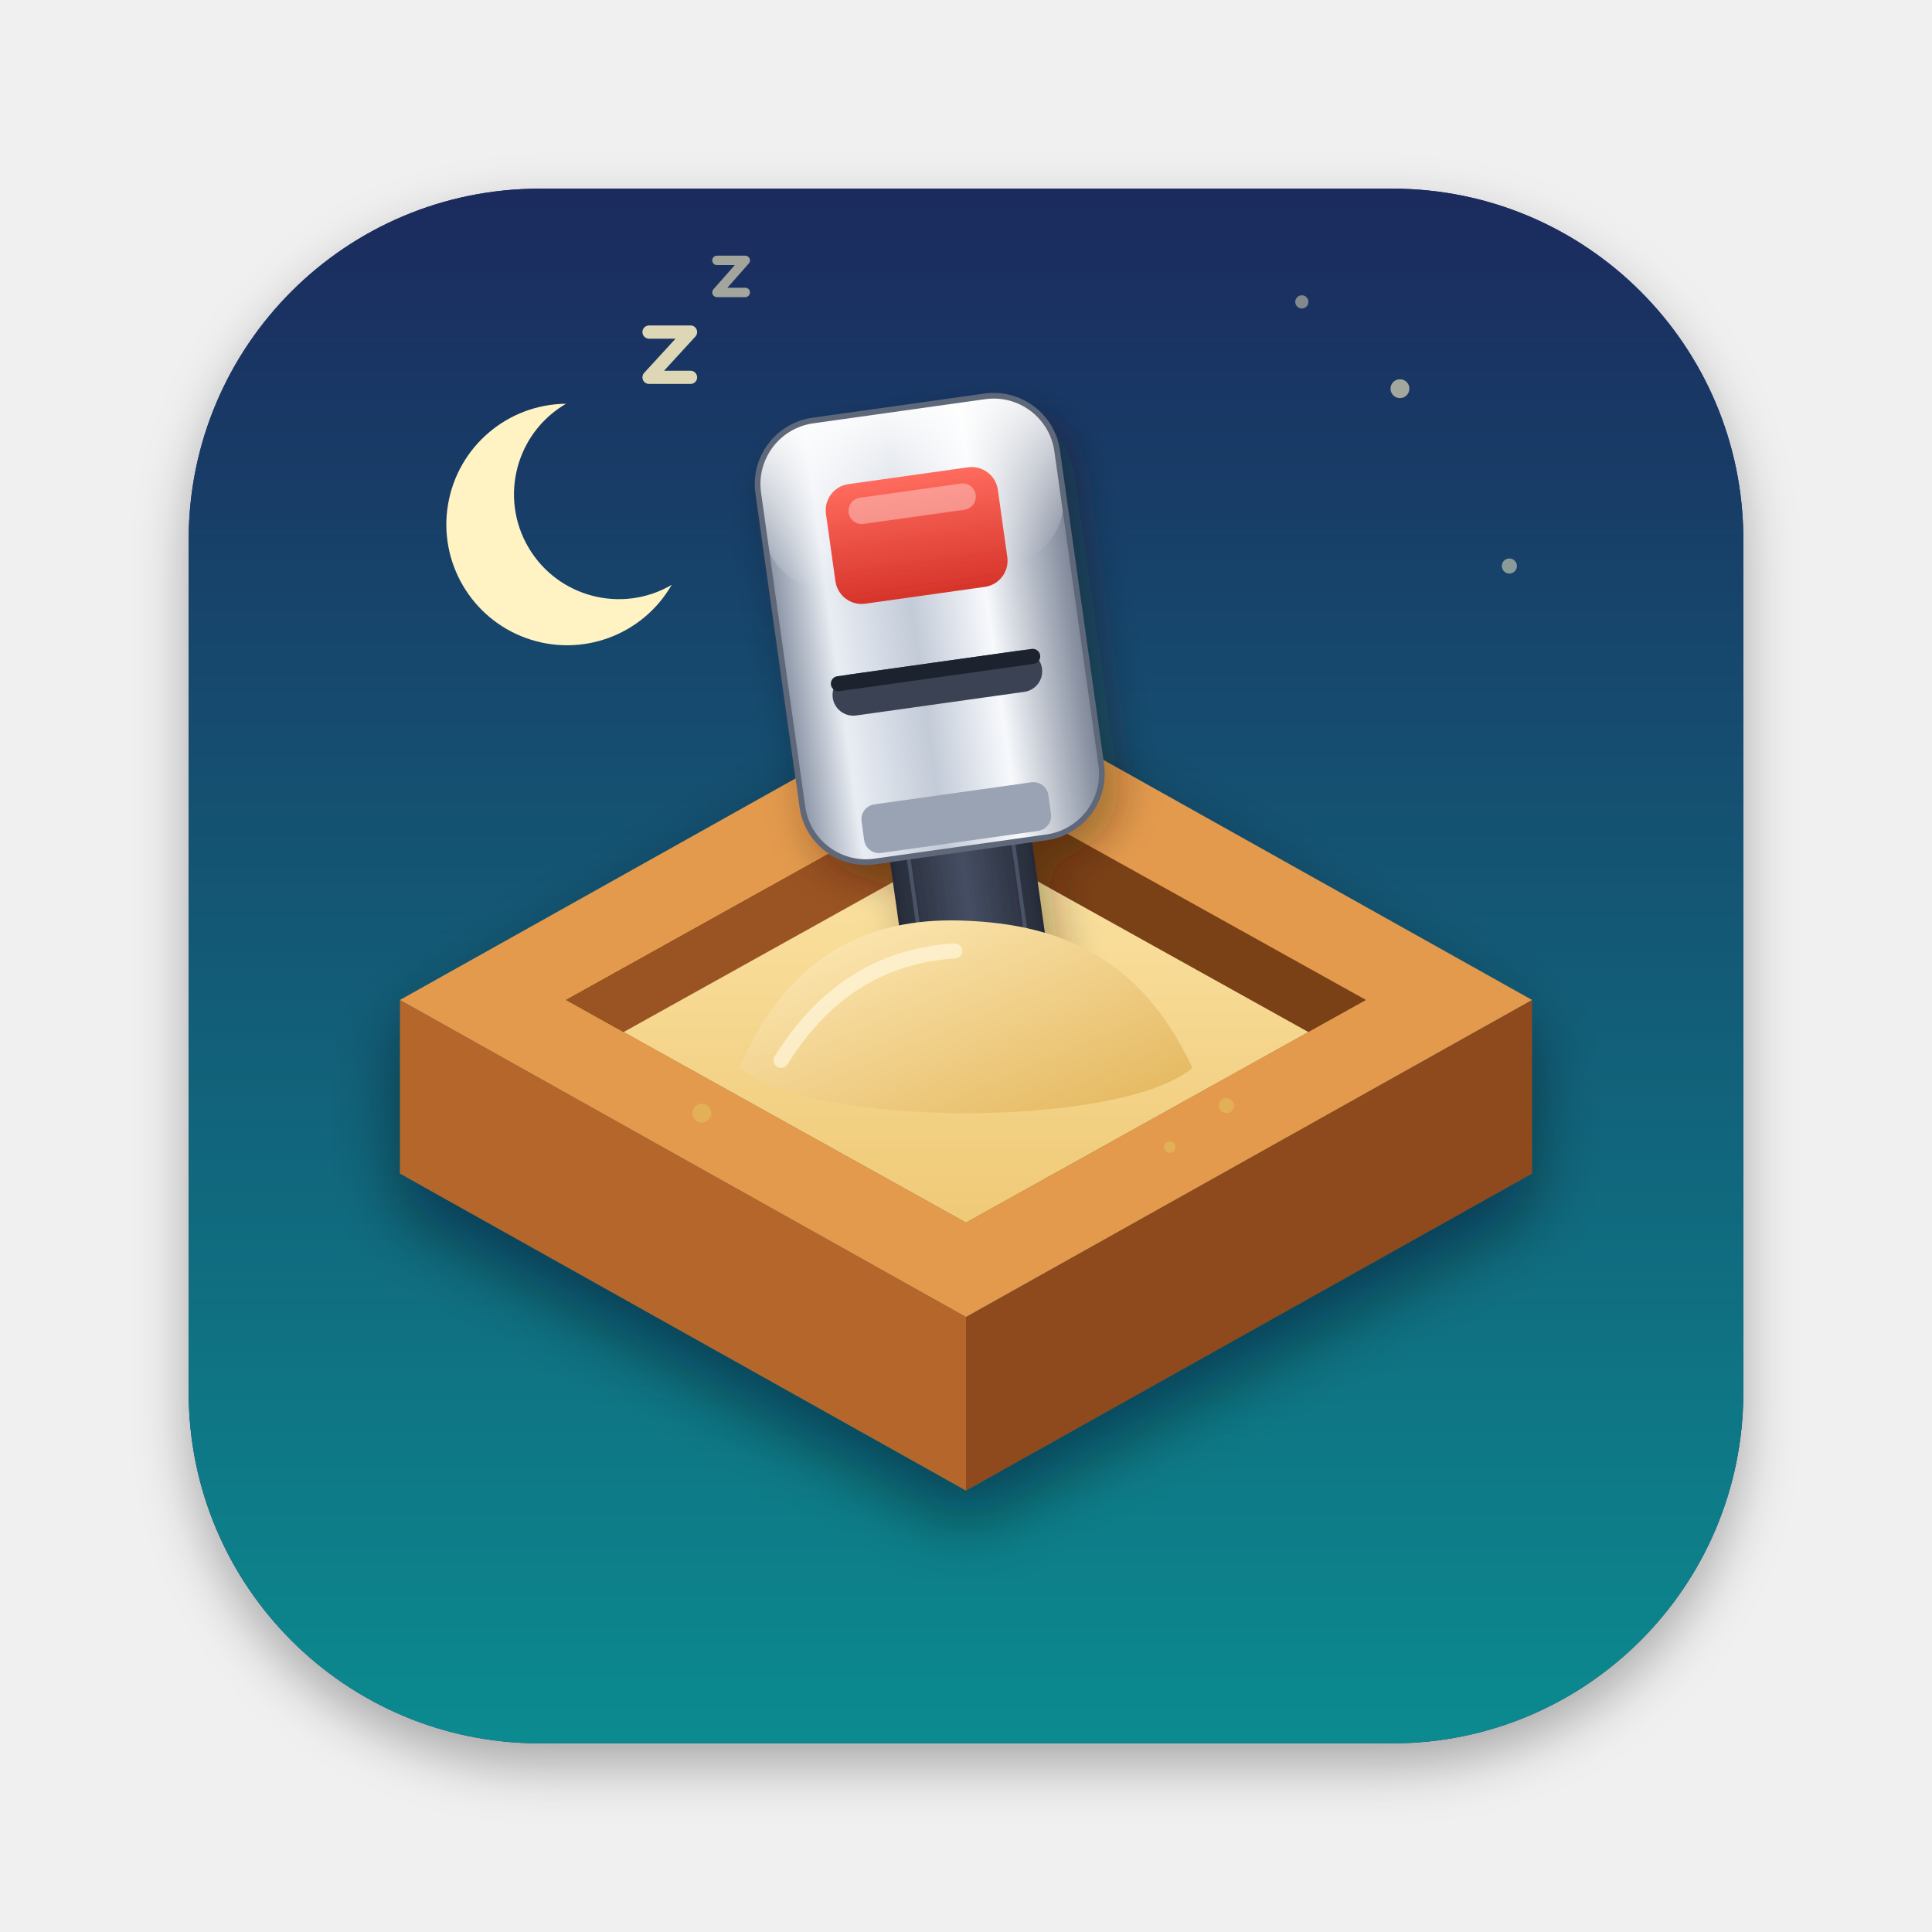
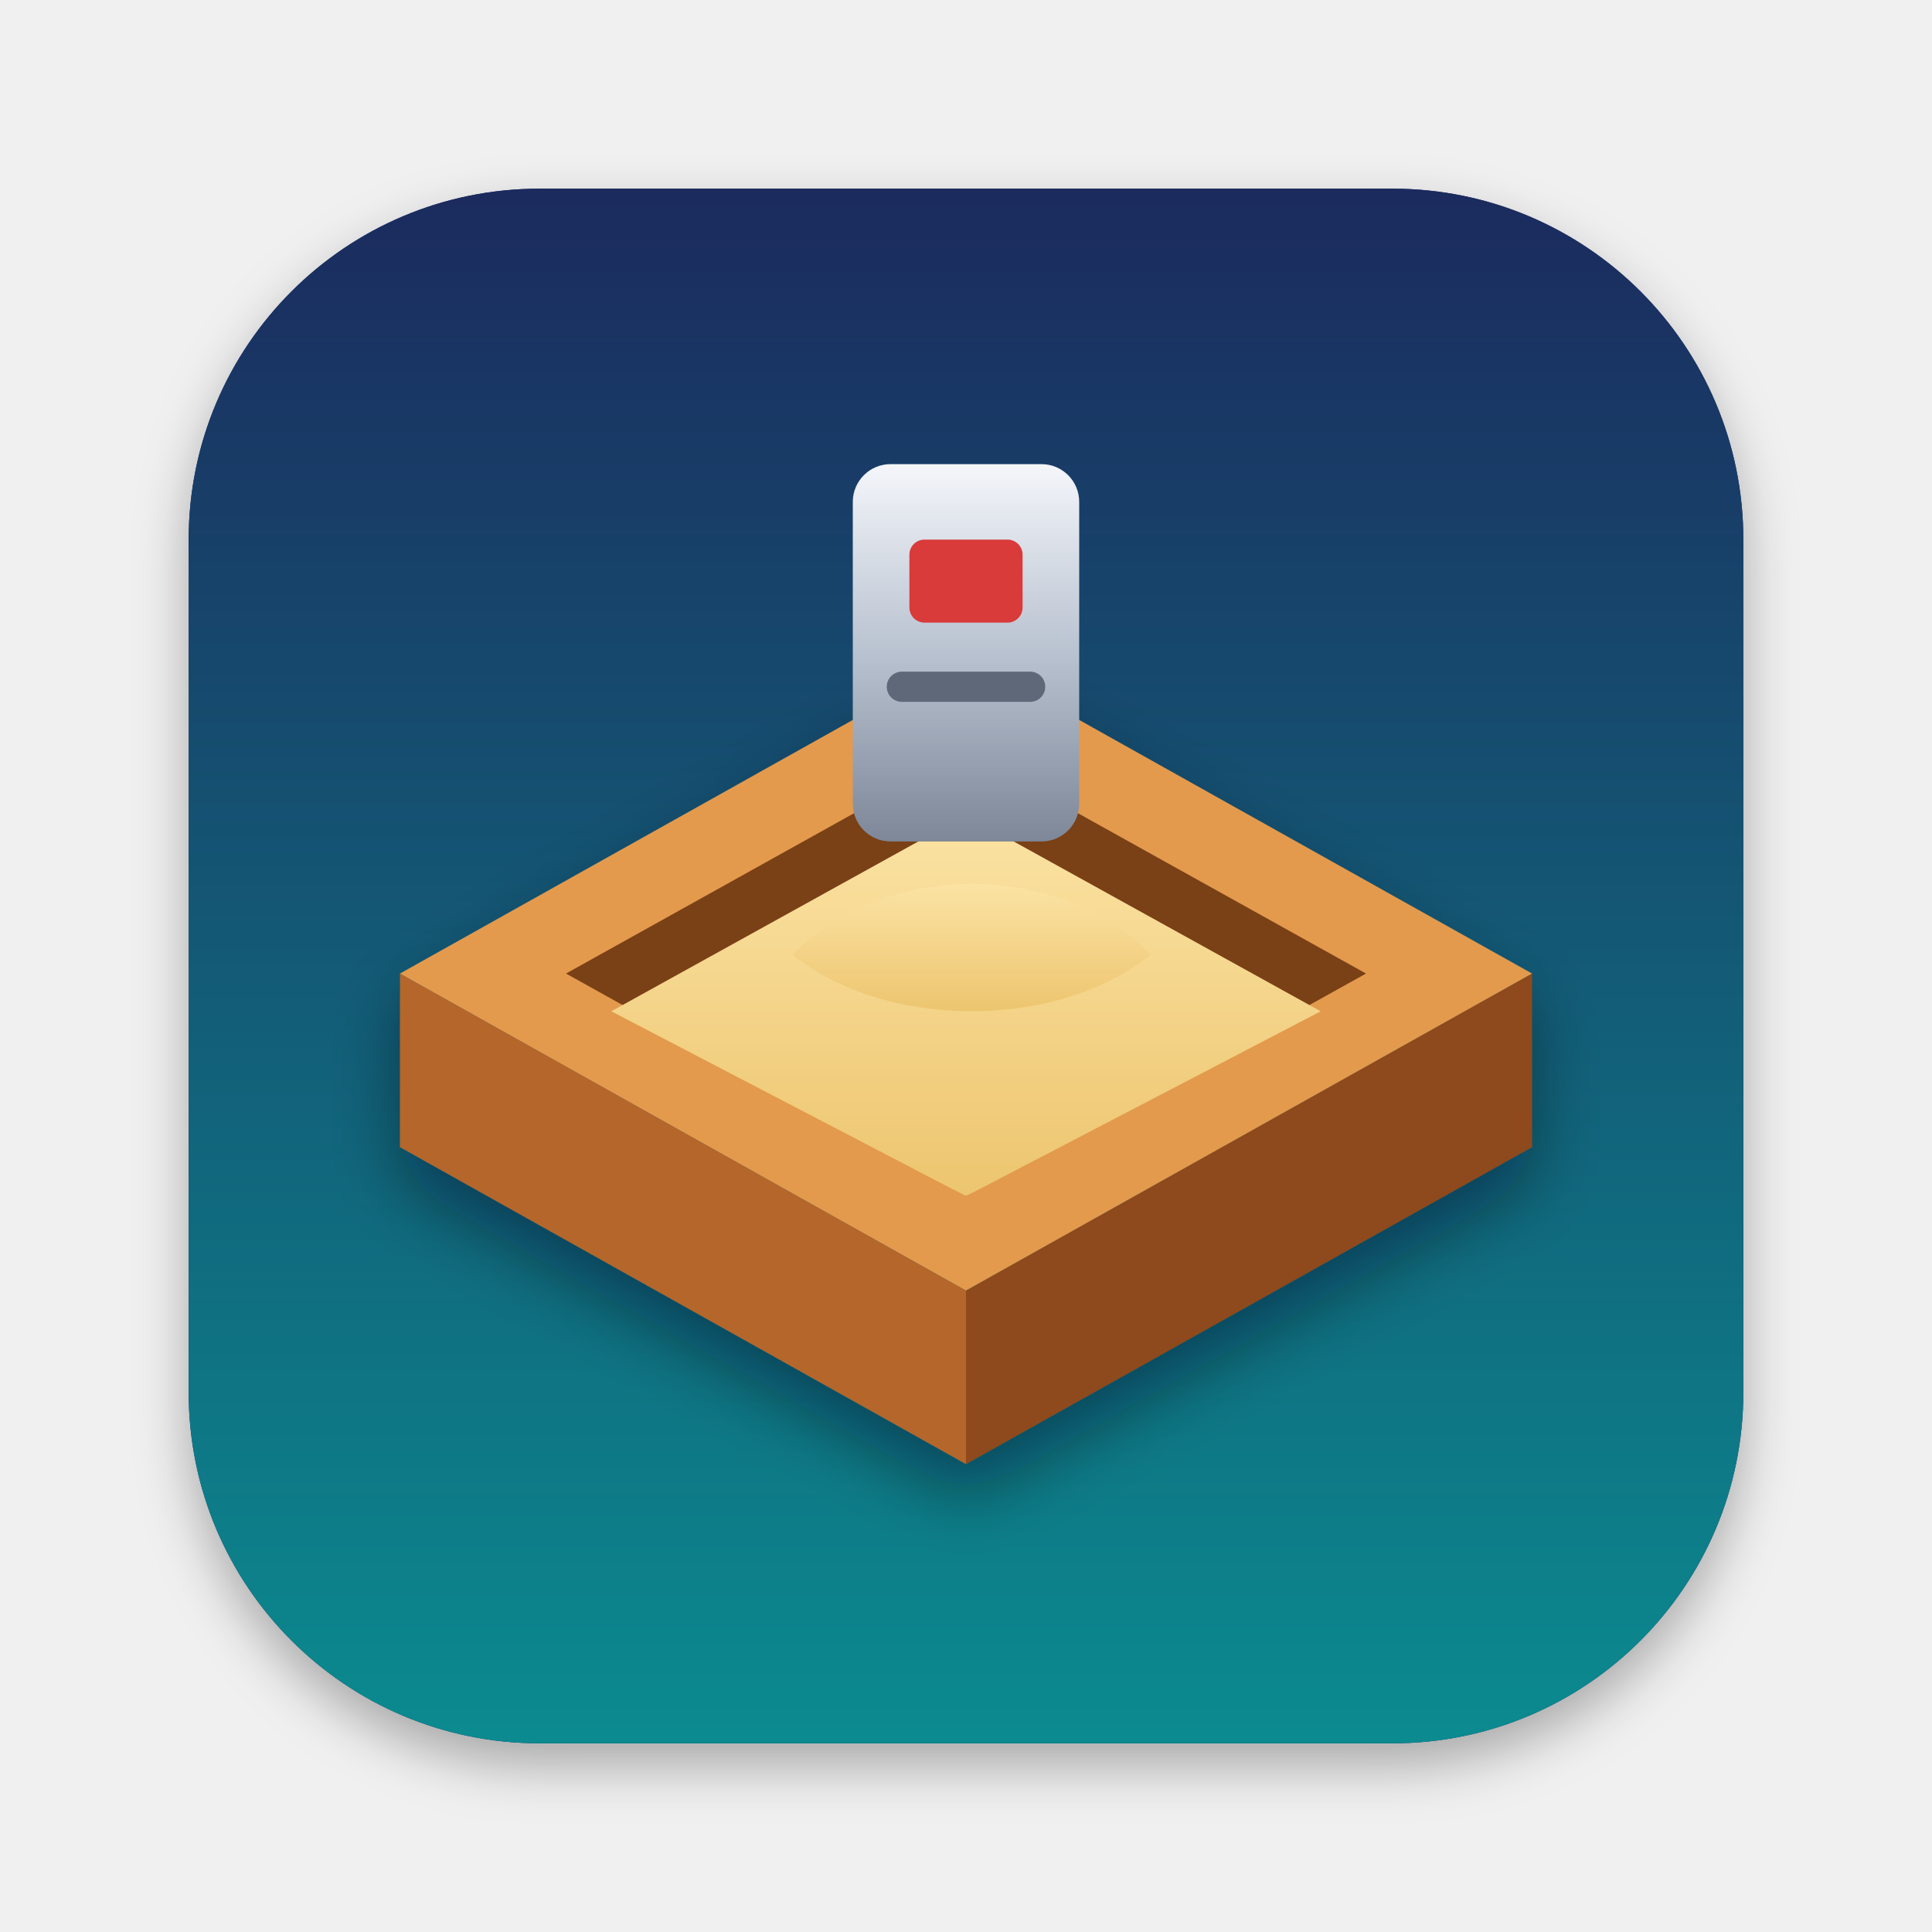
<svg xmlns="http://www.w3.org/2000/svg" width="1024" height="1024" viewBox="0 0 1024 1024">
  <defs>
    <linearGradient id="bg" x1="0" y1="0" x2="0" y2="1">
      <stop offset="0" stop-color="#1B2B5E" />
      <stop offset="1" stop-color="#0B8A8F" />
    </linearGradient>
    <linearGradient id="sand" x1="0" y1="0" x2="0" y2="1">
      <stop offset="0" stop-color="#FBE3A4" />
      <stop offset="1" stop-color="#EDC56F" />
    </linearGradient>
-     <linearGradient id="mound" x1="0" y1="0" x2="1" y2="1">
-       <stop offset="0" stop-color="#FFEDBD" />
-       <stop offset="1" stop-color="#E3B55A" />
-     </linearGradient>
-     <linearGradient id="chrome" x1="0" y1="0" x2="1" y2="0">
-       <stop offset="0" stop-color="#8A94A6" />
-       <stop offset=".18" stop-color="#E9EDF3" />
-       <stop offset=".45" stop-color="#C3CBD8" />
-       <stop offset=".7" stop-color="#F7F9FC" />
-       <stop offset="1" stop-color="#7C8597" />
-     </linearGradient>
-     <linearGradient id="chromeTop" x1="0" y1="0" x2="0" y2="1">
-       <stop offset="0" stop-color="#FFFFFF" stop-opacity=".9" />
-       <stop offset="1" stop-color="#FFFFFF" stop-opacity="0" />
-     </linearGradient>
-     <linearGradient id="button" x1="0" y1="0" x2="0" y2="1">
-       <stop offset="0" stop-color="#FF6B5E" />
-       <stop offset="1" stop-color="#D6342A" />
-     </linearGradient>
-     <linearGradient id="strap" x1="0" y1="0" x2="1" y2="0">
-       <stop offset="0" stop-color="#262B38" />
-       <stop offset=".5" stop-color="#454E63" />
-       <stop offset="1" stop-color="#262B38" />
+     <linearGradient id="chrome" x1="0" y1="0" x2="0" y2="1">
+       <stop offset="0" stop-color="#F4F6FA" />
+       <stop offset=".5" stop-color="#B9C2D0" />
+       <stop offset="1" stop-color="#7D8798" />
    </linearGradient>
    <filter id="shadow" filterUnits="userSpaceOnUse" x="0" y="0" width="1024" height="1024">
      <feDropShadow dx="0" dy="12" stdDeviation="14" flood-color="#000" flood-opacity="0.30" />
    </filter>
    <filter id="soft" filterUnits="userSpaceOnUse" x="0" y="0" width="1024" height="1024">
-       <feDropShadow dx="0" dy="18" stdDeviation="18" flood-color="#001018" flood-opacity="0.45" />
+       <feDropShadow dx="0" dy="18" stdDeviation="18" flood-color="#001018" flood-opacity="0.40" />
    </filter>
-     <filter id="lift" filterUnits="userSpaceOnUse" x="0" y="0" width="1024" height="1024">
-       <feDropShadow dx="6" dy="10" stdDeviation="10" flood-color="#2A1606" flood-opacity="0.35" />
-     </filter>
-     <clipPath id="inner">
-       <polygon points="512,412 724,530 512,648 300,530" />
-     </clipPath>
  </defs>
  <rect x="100" y="100" width="824" height="824" rx="186" fill="#1B2B5E" filter="url(#shadow)" />
  <rect x="100" y="100" width="824" height="824" rx="186" fill="url(#bg)" />
-   <path d="M300 214 a64 64 0 1 0 56 96 a52 52 0 1 1 -56 -96z" fill="#FFF3C4" />
-   <g fill="none" stroke="#FFF3C4" stroke-linecap="round" stroke-linejoin="round">
-     <path d="M344 176 h22 l-22 24 h22" stroke-width="7" opacity=".85" />
-     <path d="M380 138 h15 l-15 17 h15" stroke-width="5" opacity=".6" />
-   </g>
-   <circle cx="742" cy="206" r="5" fill="#FFF3C4" opacity=".6" />
-   <circle cx="800" cy="300" r="4" fill="#FFF3C4" opacity=".5" />
-   <circle cx="690" cy="160" r="3.5" fill="#FFF3C4" opacity=".45" />
-   <g filter="url(#soft)">
-     <polygon points="212,530 512,698 512,790 212,622" fill="#B5662B" />
-     <polygon points="512,698 812,530 812,622 512,790" fill="#8E4A1C" />
-     <polygon points="512,362 812,530 512,698 212,530" fill="#E39A4E" />
-     <polygon points="512,412 724,530 512,648 300,530" fill="#7A3F18" />
-     <polygon points="512,412 300,530 300,570 512,452" fill="#9A5322" clip-path="url(#inner)" />
-     <polygon points="512,446 724,564 512,682 300,564" fill="url(#sand)" clip-path="url(#inner)" />
-   </g>
-   <g transform="rotate(-8 512 470)" filter="url(#lift)">
-     <rect x="474" y="430" width="76" height="120" fill="url(#strap)" />
-     <g stroke="#5D677D" stroke-width="2" opacity=".6">
-       <path d="M484 430 V550 M540 430 V550" />
+   <g transform="translate(0,-14)">
+     <g filter="url(#soft)">
+       <polygon points="212,530 512,698 512,790 212,622" fill="#B5662B" />
+       <polygon points="512,698 812,530 812,622 512,790" fill="#8E4A1C" />
+       <polygon points="512,362 812,530 512,698 212,530" fill="#E39A4E" />
+       <polygon points="512,412 724,530 512,648 300,530" fill="#7A3F18" />
+       <polygon points="512,446 700,550 512,648 324,550" fill="url(#sand)" />
    </g>
-     <rect x="432" y="214" width="160" height="236" rx="34" fill="url(#chrome)" />
-     <rect x="432" y="214" width="160" height="90" rx="34" fill="url(#chromeTop)" />
-     <rect x="432" y="214" width="160" height="236" rx="34" fill="none" stroke="#5E6779" stroke-width="3" />
-     <rect x="466" y="250" width="92" height="64" rx="14" fill="url(#button)" />
-     <rect x="478" y="258" width="68" height="14" rx="7" fill="#FFFFFF" opacity=".35" />
-     <rect x="456" y="350" width="112" height="22" rx="11" fill="#3A4252" />
-     <rect x="456" y="350" width="112" height="8" rx="4" fill="#1E232E" />
-     <rect x="462" y="420" width="100" height="26" rx="8" fill="#9AA3B3" />
-   </g>
-   <path d="M392 566 C 420 500 468 486 512 488 C 560 490 604 506 632 566 C 594 598 430 598 392 566 Z" fill="url(#mound)" />
-   <path d="M414 562 C 440 520 474 506 506 504" fill="none" stroke="#FFF7DC" stroke-width="8" stroke-linecap="round" opacity=".7" />
-   <g fill="#E3B55A" opacity=".8">
-     <circle cx="372" cy="590" r="5" />
-     <circle cx="650" cy="586" r="4" />
-     <circle cx="620" cy="608" r="3" />
+     <rect x="452" y="260" width="120" height="200" rx="20" fill="url(#chrome)" />
+     <rect x="482" y="300" width="60" height="44" rx="8" fill="#D93A3A" />
+     <rect x="470" y="370" width="84" height="16" rx="8" fill="#5E6878" />
+     <path d="M420 520 C470 470 560 470 610 520 C560 560 470 560 420 520 Z" fill="url(#sand)" />
  </g>
</svg>
